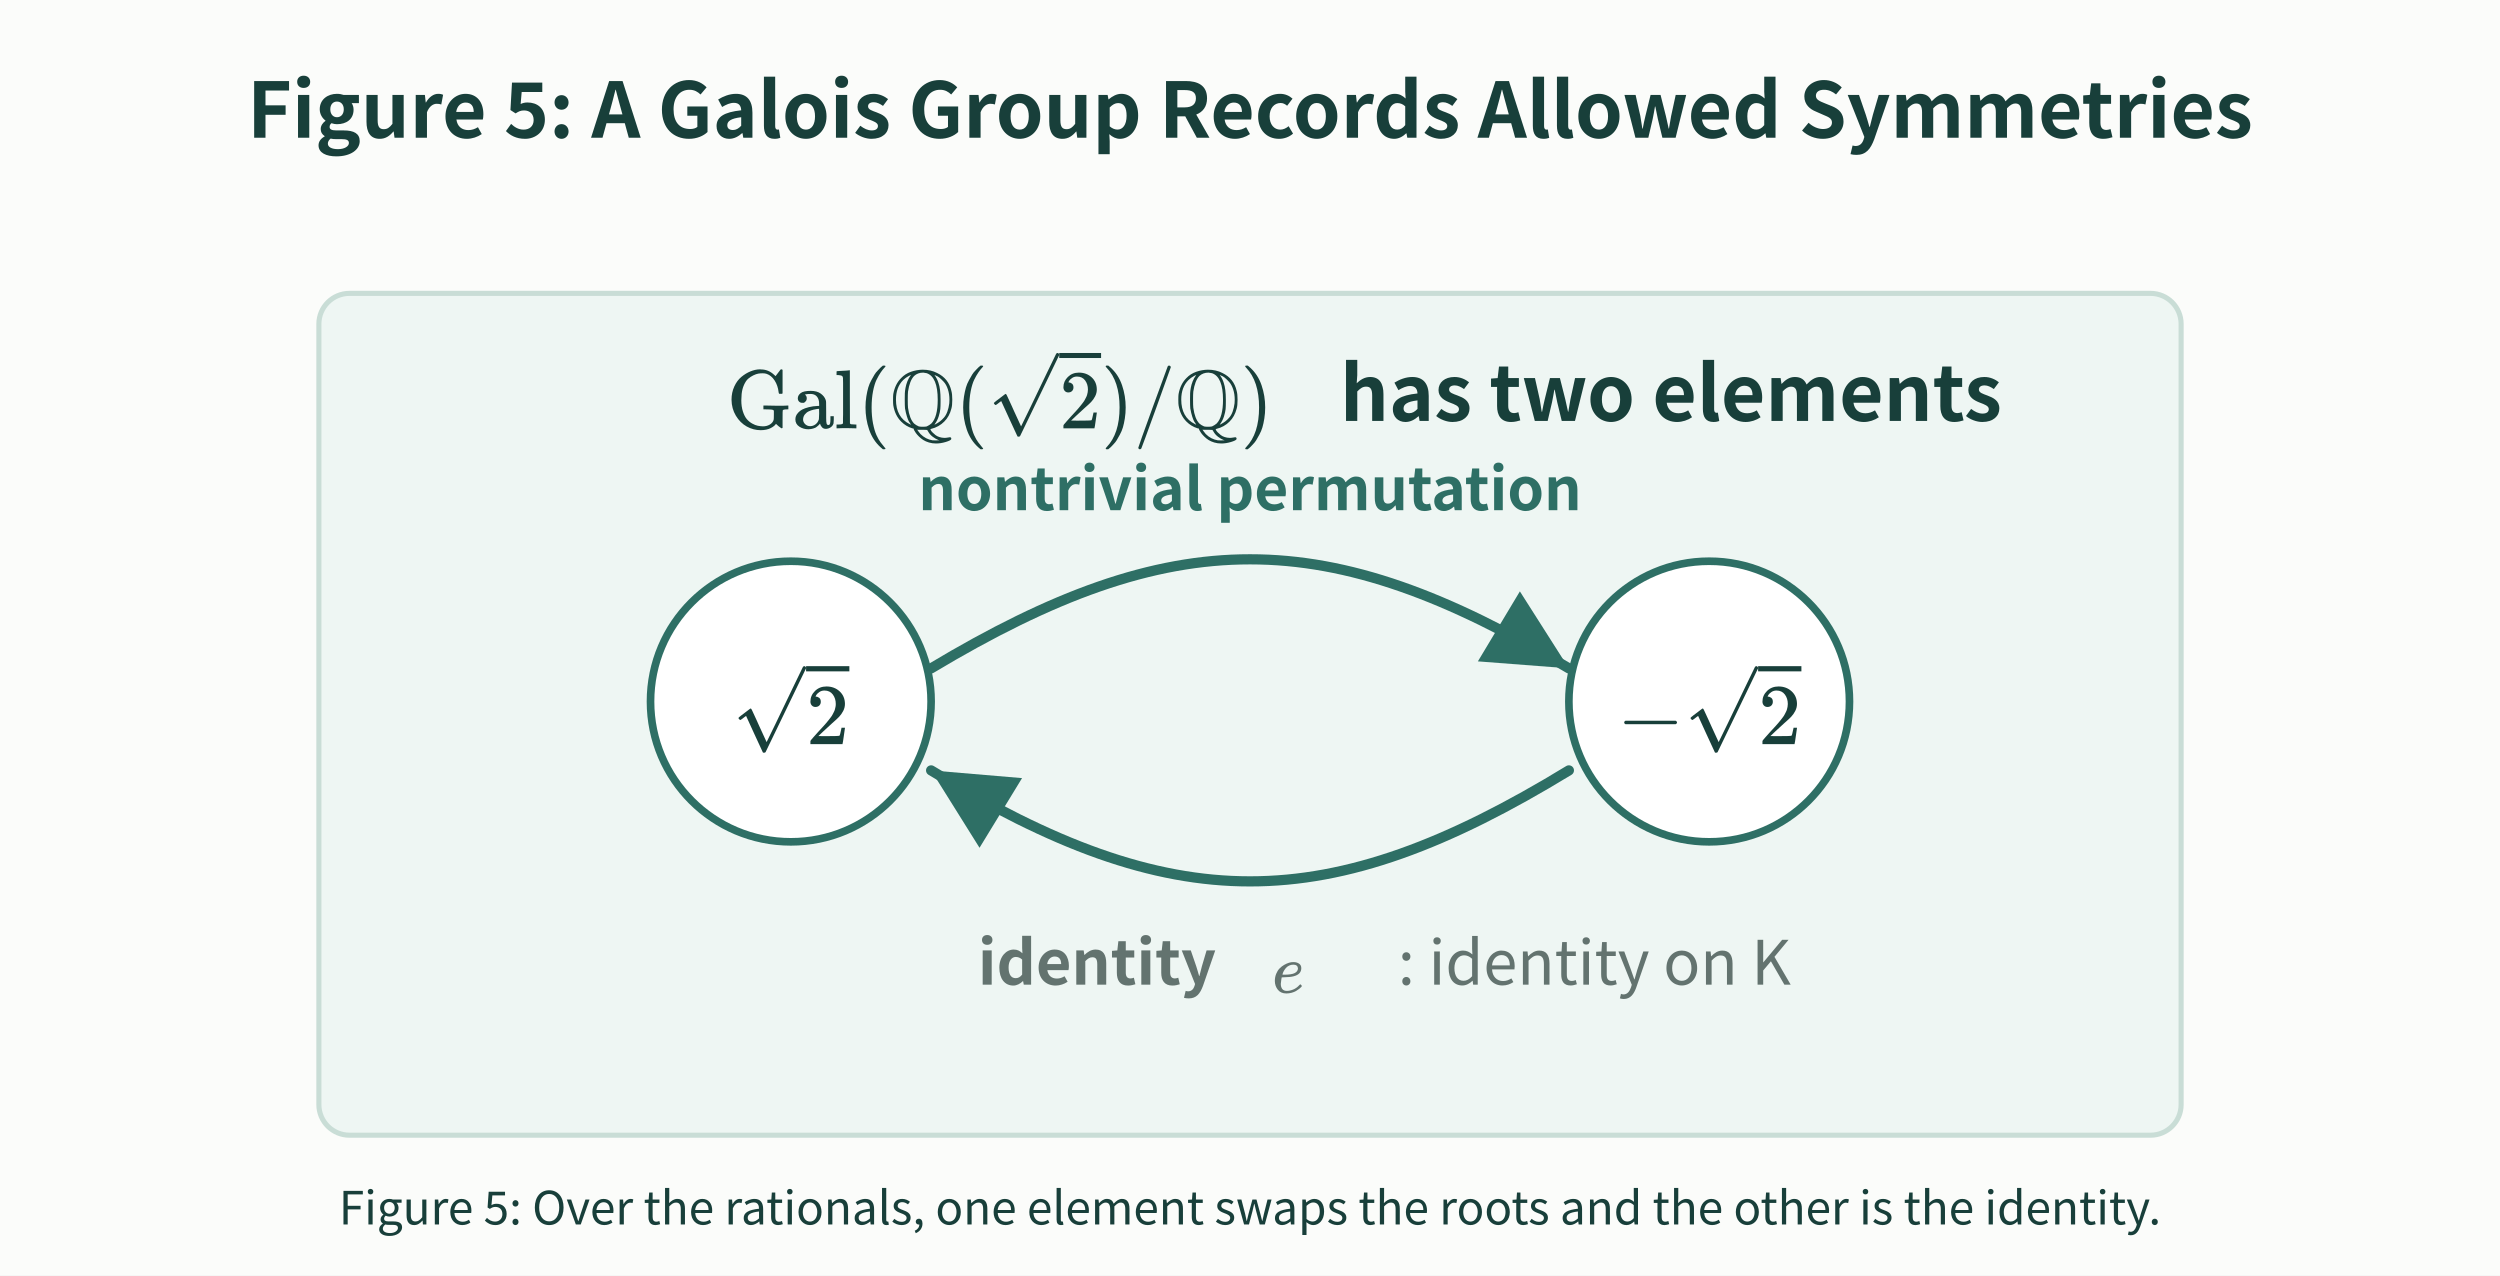
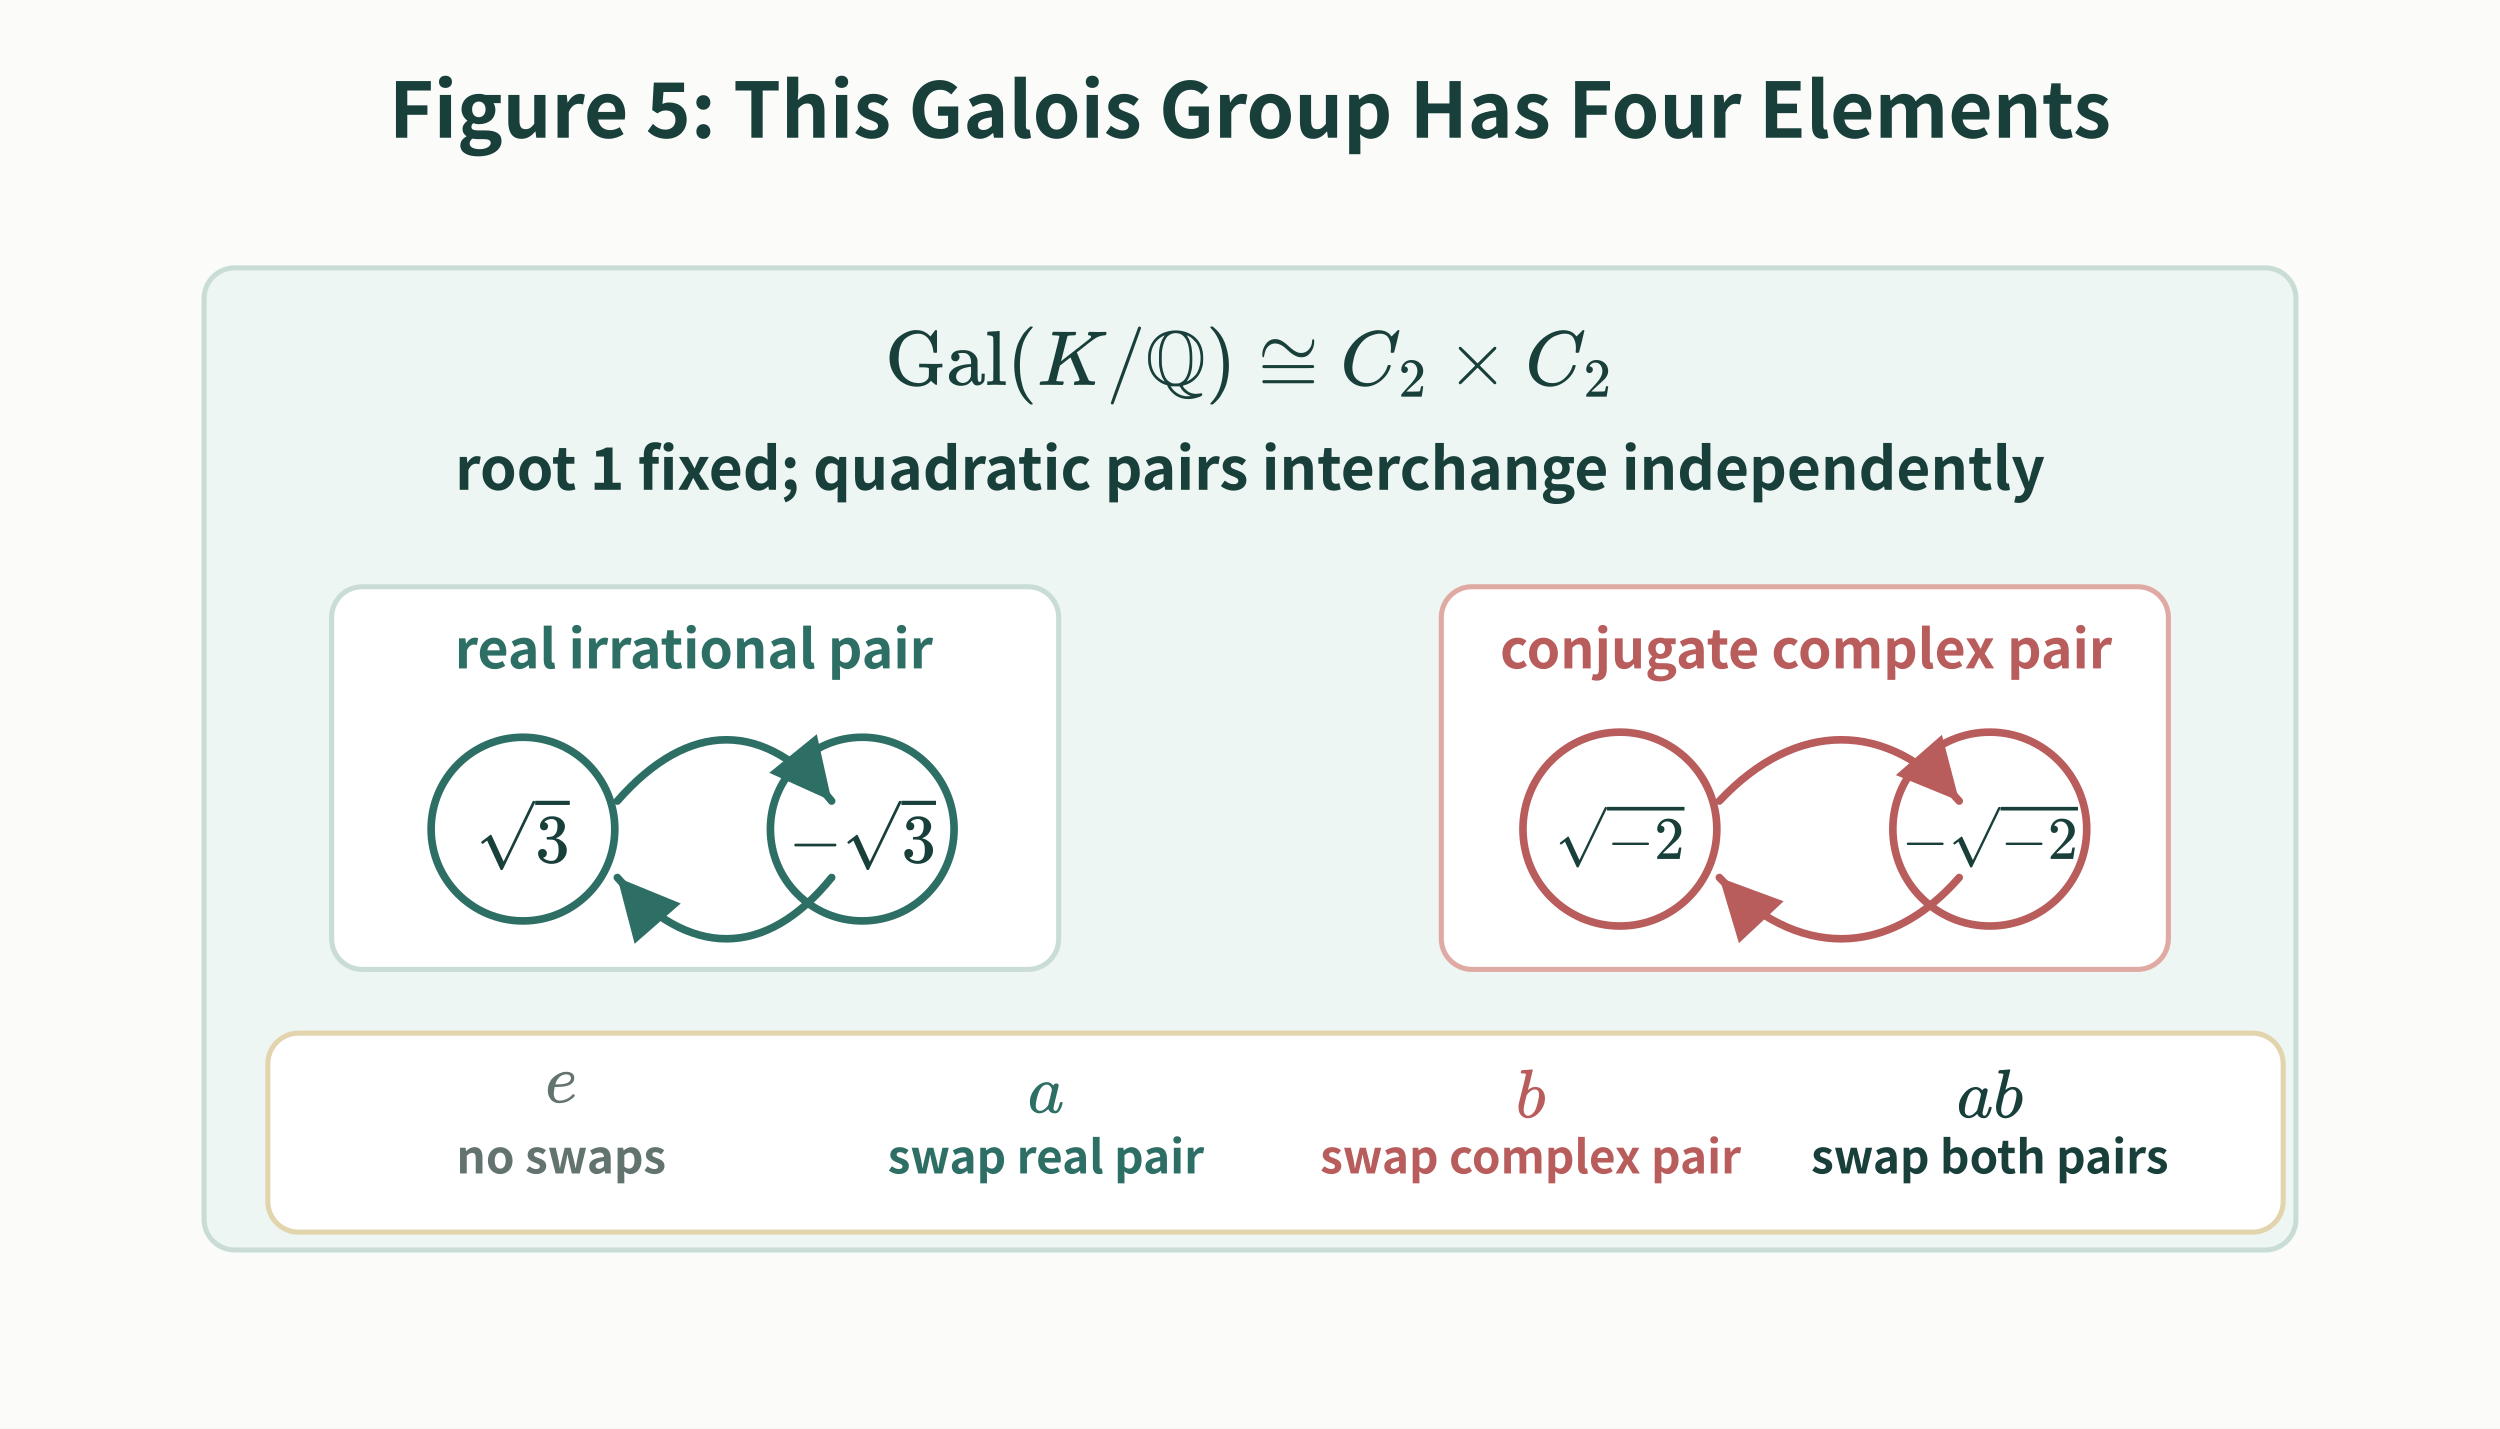
- <svg xmlns="http://www.w3.org/2000/svg" width="980" height="500" viewBox="0 0 980 500" role="img" aria-label="Figure 5: A Galois Group Records Allowed Symmetries">
+ <svg xmlns="http://www.w3.org/2000/svg" width="980" height="560" viewBox="0 0 980 560" role="img" aria-label="Figure 5: This Galois Group Has Four Elements">
  <rect width="100%" height="100%" fill="#fbfcfa" />
  <defs>
    <marker id="arrow" markerWidth="12" markerHeight="12" refX="10" refY="6" orient="auto">
      <path d="M2,2 L10,6 L2,10 Z" fill="#2e6f65" />
    </marker>
+     <marker id="arrowStart" markerWidth="12" markerHeight="12" refX="2" refY="6" orient="auto">
+       <path d="M10,2 L2,6 L10,10 Z" fill="#2e6f65" />
+     </marker>
+     <marker id="arrowRed" markerWidth="12" markerHeight="12" refX="10" refY="6" orient="auto">
+       <path d="M2,2 L10,6 L2,10 Z" fill="#b85c5c" />
+     </marker>
+     <marker id="arrowStartRed" markerWidth="12" markerHeight="12" refX="2" refY="6" orient="auto">
+       <path d="M10,2 L2,6 L10,10 Z" fill="#b85c5c" />
+     </marker>
    <filter id="shadow" x="-20%" y="-20%" width="140%" height="140%">
      <feDropShadow dx="0" dy="3" stdDeviation="4" flood-color="#12332f" flood-opacity="0.12" />
    </filter>
  </defs>
-   <text x="490.0" y="54" font-family="Microsoft YaHei, Noto Sans CJK SC, Arial, sans-serif" font-size="30" font-weight="700" fill="#183f3a" text-anchor="middle">Figure 5: A Galois Group Records Allowed Symmetries</text>
-   <rect x="125" y="115" width="730" height="330" rx="12" fill="#eef6f3" stroke="#c9ddd6" stroke-width="2" />
-   <svg x="284.92" y="136.40" width="214.15" height="39.72" viewBox="0 -960.5 6528 1210.5" color="#183f3a" overflow="visible">
-     <g stroke="currentColor" fill="currentColor" stroke-width="0" transform="scale(1,-1)">
-       <g data-mml-node="math">
-         <g data-mml-node="mi">
-           <path data-c="47" d="M56 342Q56 428 89 500T174 615T283 681T391 705Q394 705 400 705T408 704Q499 704 569 636L582 624L612 663Q639 700 643 704Q644 704 647 704T653 705H657Q660 705 666 699V419L660 413H626Q620 419 619 430Q610 512 571 572T476 651Q457 658 426 658Q401 658 376 654T316 633T254 592T205 519T177 411Q173 369 173 335Q173 259 192 201T238 111T302 58T370 31T431 24Q478 24 513 45T559 100Q562 110 562 160V212Q561 213 557 216T551 220T542 223T526 225T502 226T463 227H437V273H449L609 270Q715 270 727 273H735V227H721Q674 227 668 215Q666 211 666 108V6Q660 0 657 0Q653 0 639 10Q617 25 600 42L587 54Q571 27 524 3T406 -22Q317 -22 238 22T108 151T56 342Z" />
-           <path data-c="61" d="M137 305T115 305T78 320T63 359Q63 394 97 421T218 448Q291 448 336 416T396 340Q401 326 401 309T402 194V124Q402 76 407 58T428 40Q443 40 448 56T453 109V145H493V106Q492 66 490 59Q481 29 455 12T400 -6T353 12T329 54V58L327 55Q325 52 322 49T314 40T302 29T287 17T269 6T247 -2T221 -8T190 -11Q130 -11 82 20T34 107Q34 128 41 147T68 188T116 225T194 253T304 268H318V290Q318 324 312 340Q290 411 215 411Q197 411 181 410T156 406T148 403Q170 388 170 359Q170 334 154 320ZM126 106Q126 75 150 51T209 26Q247 26 276 49T315 109Q317 116 318 175Q318 233 317 233Q309 233 296 232T251 223T193 203T147 166T126 106Z" transform="translate(785,0)" />
-           <path data-c="6C" d="M42 46H56Q95 46 103 60V68Q103 77 103 91T103 124T104 167T104 217T104 272T104 329Q104 366 104 407T104 482T104 542T103 586T103 603Q100 622 89 628T44 637H26V660Q26 683 28 683L38 684Q48 685 67 686T104 688Q121 689 141 690T171 693T182 694H185V379Q185 62 186 60Q190 52 198 49Q219 46 247 46H263V0H255L232 1Q209 2 183 2T145 3T107 3T57 1L34 0H26V46H42Z" transform="translate(1285,0)" />
+   <text x="490.0" y="54" font-family="Microsoft YaHei, Noto Sans CJK SC, Arial, sans-serif" font-size="30" font-weight="700" fill="#183f3a" text-anchor="middle">Figure 5: This Galois Group Has Four Elements</text>
+   <rect x="80" y="105" width="820" height="385" rx="12" fill="#eef6f3" stroke="#c9ddd6" stroke-width="2" />
+   <svg x="346.95" y="128.01" width="286.11" height="30.54" viewBox="0 -750 9367.1 1000" color="#183f3a" overflow="visible">
+     <g stroke="currentColor" fill="currentColor" stroke-width="0" transform="scale(1,-1)">
+       <g data-mml-node="math">
+         <g data-mml-node="TeXAtom" data-mjx-texclass="ORD">
+           <g data-mml-node="mi">
+             <path data-c="47" d="M56 342Q56 428 89 500T174 615T283 681T391 705Q394 705 400 705T408 704Q499 704 569 636L582 624L612 663Q639 700 643 704Q644 704 647 704T653 705H657Q660 705 666 699V419L660 413H626Q620 419 619 430Q610 512 571 572T476 651Q457 658 426 658Q401 658 376 654T316 633T254 592T205 519T177 411Q173 369 173 335Q173 259 192 201T238 111T302 58T370 31T431 24Q478 24 513 45T559 100Q562 110 562 160V212Q561 213 557 216T551 220T542 223T526 225T502 226T463 227H437V273H449L609 270Q715 270 727 273H735V227H721Q674 227 668 215Q666 211 666 108V6Q660 0 657 0Q653 0 639 10Q617 25 600 42L587 54Q571 27 524 3T406 -22Q317 -22 238 22T108 151T56 342Z" />
+             <path data-c="61" d="M137 305T115 305T78 320T63 359Q63 394 97 421T218 448Q291 448 336 416T396 340Q401 326 401 309T402 194V124Q402 76 407 58T428 40Q443 40 448 56T453 109V145H493V106Q492 66 490 59Q481 29 455 12T400 -6T353 12T329 54V58L327 55Q325 52 322 49T314 40T302 29T287 17T269 6T247 -2T221 -8T190 -11Q130 -11 82 20T34 107Q34 128 41 147T68 188T116 225T194 253T304 268H318V290Q318 324 312 340Q290 411 215 411Q197 411 181 410T156 406T148 403Q170 388 170 359Q170 334 154 320ZM126 106Q126 75 150 51T209 26Q247 26 276 49T315 109Q317 116 318 175Q318 233 317 233Q309 233 296 232T251 223T193 203T147 166T126 106Z" transform="translate(785,0)" />
+             <path data-c="6C" d="M42 46H56Q95 46 103 60V68Q103 77 103 91T103 124T104 167T104 217T104 272T104 329Q104 366 104 407T104 482T104 542T103 586T103 603Q100 622 89 628T44 637H26V660Q26 683 28 683L38 684Q48 685 67 686T104 688Q121 689 141 690T171 693T182 694H185V379Q185 62 186 60Q190 52 198 49Q219 46 247 46H263V0H255L232 1Q209 2 183 2T145 3T107 3T57 1L34 0H26V46H42Z" transform="translate(1285,0)" />
+           </g>
        </g>
        <g data-mml-node="mo" transform="translate(1563,0)">
          <path data-c="28" d="M94 250Q94 319 104 381T127 488T164 576T202 643T244 695T277 729T302 750H315H319Q333 750 333 741Q333 738 316 720T275 667T226 581T184 443T167 250T184 58T225 -81T274 -167T316 -220T333 -241Q333 -250 318 -250H315H302L274 -226Q180 -141 137 -14T94 250Z" />
        </g>
-         <g data-mml-node="TeXAtom" data-mjx-texclass="ORD" transform="translate(1952,0)">
-           <g data-mml-node="mi">
-             <path data-c="211A" d="M480 -10Q480 -13 486 -24T507 -50T541 -80T588 -104T648 -114Q666 -114 688 -110T714 -106Q724 -106 728 -114T729 -130Q723 -145 663 -163T548 -181Q503 -181 463 -169T395 -139T343 -97T307 -56T284 -19L280 -3L262 1Q188 24 131 81Q57 155 37 275Q34 292 34 342T37 410Q58 528 131 601Q179 652 248 676T388 701Q485 701 562 661Q698 595 731 448Q742 410 742 341T731 235Q707 141 646 81Q616 50 575 27T493 -5L480 -10ZM568 342Q568 613 437 659L395 666Q329 666 286 626Q232 570 213 439Q210 408 210 342T213 246Q231 113 286 57Q309 37 342 23Q357 19 389 19Q420 19 437 23Q469 38 491 57Q568 134 568 342ZM174 341V354Q174 393 175 419T183 484T205 561T246 635L249 639Q246 639 224 627T193 608Q189 606 183 601T169 589T155 577Q69 491 69 344Q69 133 231 52Q247 42 247 46Q247 46 246 48Q231 69 222 85T200 141T177 239Q174 269 174 341ZM708 341Q708 410 689 467T640 556T588 606T546 630Q532 638 531 638Q530 638 531 635Q563 590 577 543Q602 472 602 341V316Q602 264 599 230T580 144T531 48Q529 44 532 45T546 52Q575 68 596 84T642 128T683 200T706 299Q708 327 708 341ZM391 -17H333Q329 -15 326 -15Q324 -15 324 -17Q324 -21 362 -68Q424 -130 506 -143Q518 -144 544 -144Q569 -144 577 -143L589 -141L575 -139Q544 -127 509 -101T453 -37L442 -19L391 -17Z" />
-           </g>
-         </g>
-         <g data-mml-node="mo" transform="translate(2730,0)">
-           <path data-c="28" d="M94 250Q94 319 104 381T127 488T164 576T202 643T244 695T277 729T302 750H315H319Q333 750 333 741Q333 738 316 720T275 667T226 581T184 443T167 250T184 58T225 -81T274 -167T316 -220T333 -241Q333 -250 318 -250H315H302L274 -226Q180 -141 137 -14T94 250Z" />
-         </g>
-         <g data-mml-node="msqrt" transform="translate(3119,0)">
-           <g transform="translate(853,0)">
-             <g data-mml-node="mn">
-               <path data-c="32" d="M109 429Q82 429 66 447T50 491Q50 562 103 614T235 666Q326 666 387 610T449 465Q449 422 429 383T381 315T301 241Q265 210 201 149L142 93L218 92Q375 92 385 97Q392 99 409 186V189H449V186Q448 183 436 95T421 3V0H50V19V31Q50 38 56 46T86 81Q115 113 136 137Q145 147 170 174T204 211T233 244T261 278T284 308T305 340T320 369T333 401T340 431T343 464Q343 527 309 573T212 619Q179 619 154 602T119 569T109 550Q109 549 114 549Q132 549 151 535T170 489Q170 464 154 447T109 429Z" />
-             </g>
-           </g>
-           <g data-mml-node="mo" transform="translate(0,100.5)">
-             <path data-c="221A" d="M95 178Q89 178 81 186T72 200T103 230T169 280T207 309Q209 311 212 311H213Q219 311 227 294T281 177Q300 134 312 108L397 -77Q398 -77 501 136T707 565T814 786Q820 800 834 800Q841 800 846 794T853 782V776L620 293L385 -193Q381 -200 366 -200Q357 -200 354 -197Q352 -195 256 15L160 225L144 214Q129 202 113 190T95 178Z" />
-           </g>
-           <rect width="500" height="60" x="853" y="840.5" />
-         </g>
-         <g data-mml-node="mo" transform="translate(4472,0)">
-           <path data-c="29" d="M60 749L64 750Q69 750 74 750H86L114 726Q208 641 251 514T294 250Q294 182 284 119T261 12T224 -76T186 -143T145 -194T113 -227T90 -246Q87 -249 86 -250H74Q66 -250 63 -250T58 -247T55 -238Q56 -237 66 -225Q221 -64 221 250T66 725Q56 737 55 738Q55 746 60 749Z" />
-         </g>
-         <g data-mml-node="TeXAtom" data-mjx-texclass="ORD" transform="translate(4861,0)">
+         <g data-mml-node="mi" transform="translate(1952,0)">
+           <path data-c="1D43E" d="M285 628Q285 635 228 637Q205 637 198 638T191 647Q191 649 193 661Q199 681 203 682Q205 683 214 683H219Q260 681 355 681Q389 681 418 681T463 682T483 682Q500 682 500 674Q500 669 497 660Q496 658 496 654T495 648T493 644T490 641T486 639T479 638T470 637T456 637Q416 636 405 634T387 623L306 305Q307 305 490 449T678 597Q692 611 692 620Q692 635 667 637Q651 637 651 648Q651 650 654 662T659 677Q662 682 676 682Q680 682 711 681T791 680Q814 680 839 681T869 682Q889 682 889 672Q889 650 881 642Q878 637 862 637Q787 632 726 586Q710 576 656 534T556 455L509 418L518 396Q527 374 546 329T581 244Q656 67 661 61Q663 59 666 57Q680 47 717 46H738Q744 38 744 37T741 19Q737 6 731 0H720Q680 3 625 3Q503 3 488 0H478Q472 6 472 9T474 27Q478 40 480 43T491 46H494Q544 46 544 71Q544 75 517 141T485 216L427 354L359 301L291 248L268 155Q245 63 245 58Q245 51 253 49T303 46H334Q340 37 340 35Q340 19 333 5Q328 0 317 0Q314 0 280 1T180 2Q118 2 85 2T49 1Q31 1 31 11Q31 13 34 25Q38 41 42 43T65 46Q92 46 125 49Q139 52 144 61Q147 65 216 339T285 628Z" />
+         </g>
+         <g data-mml-node="TeXAtom" data-mjx-texclass="ORD" transform="translate(2841,0)">
          <g data-mml-node="mo">
            <path data-c="2F" d="M423 750Q432 750 438 744T444 730Q444 725 271 248T92 -240Q85 -250 75 -250Q68 -250 62 -245T56 -231Q56 -221 230 257T407 740Q411 750 423 750Z" />
          </g>
        </g>
-         <g data-mml-node="TeXAtom" data-mjx-texclass="ORD" transform="translate(5361,0)">
+         <g data-mml-node="TeXAtom" data-mjx-texclass="ORD" transform="translate(3341,0)">
          <g data-mml-node="mi">
            <path data-c="211A" d="M480 -10Q480 -13 486 -24T507 -50T541 -80T588 -104T648 -114Q666 -114 688 -110T714 -106Q724 -106 728 -114T729 -130Q723 -145 663 -163T548 -181Q503 -181 463 -169T395 -139T343 -97T307 -56T284 -19L280 -3L262 1Q188 24 131 81Q57 155 37 275Q34 292 34 342T37 410Q58 528 131 601Q179 652 248 676T388 701Q485 701 562 661Q698 595 731 448Q742 410 742 341T731 235Q707 141 646 81Q616 50 575 27T493 -5L480 -10ZM568 342Q568 613 437 659L395 666Q329 666 286 626Q232 570 213 439Q210 408 210 342T213 246Q231 113 286 57Q309 37 342 23Q357 19 389 19Q420 19 437 23Q469 38 491 57Q568 134 568 342ZM174 341V354Q174 393 175 419T183 484T205 561T246 635L249 639Q246 639 224 627T193 608Q189 606 183 601T169 589T155 577Q69 491 69 344Q69 133 231 52Q247 42 247 46Q247 46 246 48Q231 69 222 85T200 141T177 239Q174 269 174 341ZM708 341Q708 410 689 467T640 556T588 606T546 630Q532 638 531 638Q530 638 531 635Q563 590 577 543Q602 472 602 341V316Q602 264 599 230T580 144T531 48Q529 44 532 45T546 52Q575 68 596 84T642 128T683 200T706 299Q708 327 708 341ZM391 -17H333Q329 -15 326 -15Q324 -15 324 -17Q324 -21 362 -68Q424 -130 506 -143Q518 -144 544 -144Q569 -144 577 -143L589 -141L575 -139Q544 -127 509 -101T453 -37L442 -19L391 -17Z" />
          </g>
        </g>
-         <g data-mml-node="mo" transform="translate(6139,0)">
+         <g data-mml-node="mo" transform="translate(4119,0)">
          <path data-c="29" d="M60 749L64 750Q69 750 74 750H86L114 726Q208 641 251 514T294 250Q294 182 284 119T261 12T224 -76T186 -143T145 -194T113 -227T90 -246Q87 -249 86 -250H74Q66 -250 63 -250T58 -247T55 -238Q56 -237 66 -225Q221 -64 221 250T66 725Q56 737 55 738Q55 746 60 749Z" />
        </g>
-       </g>
-     </g>
-   </svg>
-   <text x="655" y="165" font-family="Microsoft YaHei, Noto Sans CJK SC, Arial, sans-serif" font-size="30" font-weight="700" fill="#183f3a" text-anchor="middle">has two elements</text>
-   <circle cx="310" cy="275" r="55" fill="#fff" stroke="#2e6f65" stroke-width="3" />
-   <circle cx="670" cy="275" r="55" fill="#fff" stroke="#2e6f65" stroke-width="3" />
-   <svg x="287.04" y="259.10" width="45.91" height="35.97" viewBox="0 -960.5 1353 1060" color="#183f3a" overflow="visible">
+         <g data-mml-node="mo" transform="translate(4785.8,0)">
+           <path data-c="2245" d="M55 388Q55 463 101 526T222 589Q260 589 296 571T362 526T421 474T484 430T554 411Q616 411 655 458T694 560Q694 572 698 580T708 589Q722 589 722 556Q722 482 677 419T562 356H554Q517 356 481 374T414 418T355 471T292 515T223 533Q179 533 145 508Q109 479 96 440T80 378T69 355Q55 355 55 388ZM56 236Q56 249 70 256H707Q722 248 722 236Q722 225 708 217L390 216H72Q56 221 56 236ZM56 42Q56 57 72 62H708Q722 52 722 42Q722 30 707 22H70Q56 29 56 42Z" />
+         </g>
+         <g data-mml-node="msub" transform="translate(5841.6,0)">
+           <g data-mml-node="mi">
+             <path data-c="1D436" d="M50 252Q50 367 117 473T286 641T490 704Q580 704 633 653Q642 643 648 636T656 626L657 623Q660 623 684 649Q691 655 699 663T715 679T725 690L740 705H746Q760 705 760 698Q760 694 728 561Q692 422 692 421Q690 416 687 415T669 413H653Q647 419 647 422Q647 423 648 429T650 449T651 481Q651 552 619 605T510 659Q484 659 454 652T382 628T299 572T226 479Q194 422 175 346T156 222Q156 108 232 58Q280 24 350 24Q441 24 512 92T606 240Q610 253 612 255T628 257Q648 257 648 248Q648 243 647 239Q618 132 523 55T319 -22Q206 -22 128 53T50 252Z" />
+           </g>
+           <g data-mml-node="mn" transform="translate(748,-150) scale(0.707)">
+             <path data-c="32" d="M109 429Q82 429 66 447T50 491Q50 562 103 614T235 666Q326 666 387 610T449 465Q449 422 429 383T381 315T301 241Q265 210 201 149L142 93L218 92Q375 92 385 97Q392 99 409 186V189H449V186Q448 183 436 95T421 3V0H50V19V31Q50 38 56 46T86 81Q115 113 136 137Q145 147 170 174T204 211T233 244T261 278T284 308T305 340T320 369T333 401T340 431T343 464Q343 527 309 573T212 619Q179 619 154 602T119 569T109 550Q109 549 114 549Q132 549 151 535T170 489Q170 464 154 447T109 429Z" />
+           </g>
+         </g>
+         <g data-mml-node="mo" transform="translate(7215.3,0)">
+           <path data-c="D7" d="M630 29Q630 9 609 9Q604 9 587 25T493 118L389 222L284 117Q178 13 175 11Q171 9 168 9Q160 9 154 15T147 29Q147 36 161 51T255 146L359 250L255 354Q174 435 161 449T147 471Q147 480 153 485T168 490Q173 490 175 489Q178 487 284 383L389 278L493 382Q570 459 587 475T609 491Q630 491 630 471Q630 464 620 453T522 355L418 250L522 145Q606 61 618 48T630 29Z" />
+         </g>
+         <g data-mml-node="msub" transform="translate(8215.6,0)">
+           <g data-mml-node="mi">
+             <path data-c="1D436" d="M50 252Q50 367 117 473T286 641T490 704Q580 704 633 653Q642 643 648 636T656 626L657 623Q660 623 684 649Q691 655 699 663T715 679T725 690L740 705H746Q760 705 760 698Q760 694 728 561Q692 422 692 421Q690 416 687 415T669 413H653Q647 419 647 422Q647 423 648 429T650 449T651 481Q651 552 619 605T510 659Q484 659 454 652T382 628T299 572T226 479Q194 422 175 346T156 222Q156 108 232 58Q280 24 350 24Q441 24 512 92T606 240Q610 253 612 255T628 257Q648 257 648 248Q648 243 647 239Q618 132 523 55T319 -22Q206 -22 128 53T50 252Z" />
+           </g>
+           <g data-mml-node="mn" transform="translate(748,-150) scale(0.707)">
+             <path data-c="32" d="M109 429Q82 429 66 447T50 491Q50 562 103 614T235 666Q326 666 387 610T449 465Q449 422 429 383T381 315T301 241Q265 210 201 149L142 93L218 92Q375 92 385 97Q392 99 409 186V189H449V186Q448 183 436 95T421 3V0H50V19V31Q50 38 56 46T86 81Q115 113 136 137Q145 147 170 174T204 211T233 244T261 278T284 308T305 340T320 369T333 401T340 431T343 464Q343 527 309 573T212 619Q179 619 154 602T119 569T109 550Q109 549 114 549Q132 549 151 535T170 489Q170 464 154 447T109 429Z" />
+           </g>
+         </g>
+       </g>
+     </g>
+   </svg>
+   <text x="490" y="192" font-family="Microsoft YaHei, Noto Sans CJK SC, Arial, sans-serif" font-size="23" font-weight="700" fill="#183f3a" text-anchor="middle">root 1 fixed; quadratic pairs interchange independently</text>
+   <rect x="130" y="230" width="285" height="150" rx="12" fill="#fff" stroke="#c9ddd6" stroke-width="2" />
+   <rect x="565" y="230" width="285" height="150" rx="12" fill="#fff" stroke="#e0aaa4" stroke-width="2" />
+   <text x="272" y="262" font-family="Microsoft YaHei, Noto Sans CJK SC, Arial, sans-serif" font-size="21" font-weight="700" fill="#2e6f65" text-anchor="middle">real irrational pair</text>
+   <circle cx="205" cy="325" r="36" fill="#fff" stroke="#2e6f65" stroke-width="3" />
+   <circle cx="338" cy="325" r="36" fill="#fff" stroke="#2e6f65" stroke-width="3" />
+   <svg x="186.63" y="312.28" width="36.73" height="28.78" viewBox="0 -949 1353 1060" color="#183f3a" overflow="visible">
    <g stroke="currentColor" fill="currentColor" stroke-width="0" transform="scale(1,-1)">
      <g data-mml-node="math">
        <g data-mml-node="msqrt">
          <g transform="translate(853,0)">
            <g data-mml-node="mn">
-               <path data-c="32" d="M109 429Q82 429 66 447T50 491Q50 562 103 614T235 666Q326 666 387 610T449 465Q449 422 429 383T381 315T301 241Q265 210 201 149L142 93L218 92Q375 92 385 97Q392 99 409 186V189H449V186Q448 183 436 95T421 3V0H50V19V31Q50 38 56 46T86 81Q115 113 136 137Q145 147 170 174T204 211T233 244T261 278T284 308T305 340T320 369T333 401T340 431T343 464Q343 527 309 573T212 619Q179 619 154 602T119 569T109 550Q109 549 114 549Q132 549 151 535T170 489Q170 464 154 447T109 429Z" />
-             </g>
-           </g>
-           <g data-mml-node="mo" transform="translate(0,100.5)">
-             <path data-c="221A" d="M95 178Q89 178 81 186T72 200T103 230T169 280T207 309Q209 311 212 311H213Q219 311 227 294T281 177Q300 134 312 108L397 -77Q398 -77 501 136T707 565T814 786Q820 800 834 800Q841 800 846 794T853 782V776L620 293L385 -193Q381 -200 366 -200Q357 -200 354 -197Q352 -195 256 15L160 225L144 214Q129 202 113 190T95 178Z" />
-           </g>
-           <rect width="500" height="60" x="853" y="840.5" />
-         </g>
-       </g>
-     </g>
-   </svg>
-   <svg x="633.84" y="259.10" width="72.31" height="35.97" viewBox="0 -960.5 2131 1060" color="#183f3a" overflow="visible">
+               <path data-c="33" d="M127 463Q100 463 85 480T69 524Q69 579 117 622T233 665Q268 665 277 664Q351 652 390 611T430 522Q430 470 396 421T302 350L299 348Q299 347 308 345T337 336T375 315Q457 262 457 175Q457 96 395 37T238 -22Q158 -22 100 21T42 130Q42 158 60 175T105 193Q133 193 151 175T169 130Q169 119 166 110T159 94T148 82T136 74T126 70T118 67L114 66Q165 21 238 21Q293 21 321 74Q338 107 338 175V195Q338 290 274 322Q259 328 213 329L171 330L168 332Q166 335 166 348Q166 366 174 366Q202 366 232 371Q266 376 294 413T322 525V533Q322 590 287 612Q265 626 240 626Q208 626 181 615T143 592T132 580H135Q138 579 143 578T153 573T165 566T175 555T183 540T186 520Q186 498 172 481T127 463Z" />
+             </g>
+           </g>
+           <g data-mml-node="mo" transform="translate(0,89)">
+             <path data-c="221A" d="M95 178Q89 178 81 186T72 200T103 230T169 280T207 309Q209 311 212 311H213Q219 311 227 294T281 177Q300 134 312 108L397 -77Q398 -77 501 136T707 565T814 786Q820 800 834 800Q841 800 846 794T853 782V776L620 293L385 -193Q381 -200 366 -200Q357 -200 354 -197Q352 -195 256 15L160 225L144 214Q129 202 113 190T95 178Z" />
+           </g>
+           <rect width="500" height="60" x="853" y="829" />
+         </g>
+       </g>
+     </g>
+   </svg>
+   <svg x="309.07" y="312.28" width="57.85" height="28.78" viewBox="0 -949 2131 1060" color="#183f3a" overflow="visible">
    <g stroke="currentColor" fill="currentColor" stroke-width="0" transform="scale(1,-1)">
      <g data-mml-node="math">
        <g data-mml-node="mo">
          <path data-c="2212" d="M84 237T84 250T98 270H679Q694 262 694 250T679 230H98Q84 237 84 250Z" />
        </g>
        <g data-mml-node="msqrt" transform="translate(778,0)">
          <g transform="translate(853,0)">
            <g data-mml-node="mn">
+               <path data-c="33" d="M127 463Q100 463 85 480T69 524Q69 579 117 622T233 665Q268 665 277 664Q351 652 390 611T430 522Q430 470 396 421T302 350L299 348Q299 347 308 345T337 336T375 315Q457 262 457 175Q457 96 395 37T238 -22Q158 -22 100 21T42 130Q42 158 60 175T105 193Q133 193 151 175T169 130Q169 119 166 110T159 94T148 82T136 74T126 70T118 67L114 66Q165 21 238 21Q293 21 321 74Q338 107 338 175V195Q338 290 274 322Q259 328 213 329L171 330L168 332Q166 335 166 348Q166 366 174 366Q202 366 232 371Q266 376 294 413T322 525V533Q322 590 287 612Q265 626 240 626Q208 626 181 615T143 592T132 580H135Q138 579 143 578T153 573T165 566T175 555T183 540T186 520Q186 498 172 481T127 463Z" />
+             </g>
+           </g>
+           <g data-mml-node="mo" transform="translate(0,89)">
+             <path data-c="221A" d="M95 178Q89 178 81 186T72 200T103 230T169 280T207 309Q209 311 212 311H213Q219 311 227 294T281 177Q300 134 312 108L397 -77Q398 -77 501 136T707 565T814 786Q820 800 834 800Q841 800 846 794T853 782V776L620 293L385 -193Q381 -200 366 -200Q357 -200 354 -197Q352 -195 256 15L160 225L144 214Q129 202 113 190T95 178Z" />
+           </g>
+           <rect width="500" height="60" x="853" y="829" />
+         </g>
+       </g>
+     </g>
+   </svg>
+   <path d="M242 314 C270 282, 300 282, 326 314" fill="none" stroke="#2e6f65" stroke-width="3" stroke-linecap="round" stroke-linejoin="round" marker-end="url(#arrow)" />
+   <path d="M326 344 C300 376, 270 376, 242 344" fill="none" stroke="#2e6f65" stroke-width="3" stroke-linecap="round" stroke-linejoin="round" marker-end="url(#arrow)" />
+   <text x="708" y="262" font-family="Microsoft YaHei, Noto Sans CJK SC, Arial, sans-serif" font-size="21" font-weight="700" fill="#b85c5c" text-anchor="middle">conjugate complex pair</text>
+   <circle cx="635" cy="325" r="38" fill="#fff" stroke="#b85c5c" stroke-width="3" />
+   <circle cx="780" cy="325" r="38" fill="#fff" stroke="#b85c5c" stroke-width="3" />
+   <svg x="609.69" y="314.87" width="50.62" height="25.18" viewBox="0 -919.5 2131 1060" color="#183f3a" overflow="visible">
+     <g stroke="currentColor" fill="currentColor" stroke-width="0" transform="scale(1,-1)">
+       <g data-mml-node="math">
+         <g data-mml-node="msqrt">
+           <g transform="translate(853,0)">
+             <g data-mml-node="mo">
+               <path data-c="2212" d="M84 237T84 250T98 270H679Q694 262 694 250T679 230H98Q84 237 84 250Z" />
+             </g>
+             <g data-mml-node="mn" transform="translate(778,0)">
              <path data-c="32" d="M109 429Q82 429 66 447T50 491Q50 562 103 614T235 666Q326 666 387 610T449 465Q449 422 429 383T381 315T301 241Q265 210 201 149L142 93L218 92Q375 92 385 97Q392 99 409 186V189H449V186Q448 183 436 95T421 3V0H50V19V31Q50 38 56 46T86 81Q115 113 136 137Q145 147 170 174T204 211T233 244T261 278T284 308T305 340T320 369T333 401T340 431T343 464Q343 527 309 573T212 619Q179 619 154 602T119 569T109 550Q109 549 114 549Q132 549 151 535T170 489Q170 464 154 447T109 429Z" />
            </g>
          </g>
-           <g data-mml-node="mo" transform="translate(0,100.5)">
-             <path data-c="221A" d="M95 178Q89 178 81 186T72 200T103 230T169 280T207 309Q209 311 212 311H213Q219 311 227 294T281 177Q300 134 312 108L397 -77Q398 -77 501 136T707 565T814 786Q820 800 834 800Q841 800 846 794T853 782V776L620 293L385 -193Q381 -200 366 -200Q357 -200 354 -197Q352 -195 256 15L160 225L144 214Q129 202 113 190T95 178Z" />
-           </g>
-           <rect width="500" height="60" x="853" y="840.5" />
-         </g>
-       </g>
-     </g>
-   </svg>
-   <path d="M365 262 C460 205, 520 205, 615 262" fill="none" stroke="#2e6f65" stroke-width="4" stroke-linecap="round" stroke-linejoin="round" marker-end="url(#arrow)" />
-   <path d="M615 302 C520 360, 460 360, 365 302" fill="none" stroke="#2e6f65" stroke-width="4" stroke-linecap="round" stroke-linejoin="round" marker-end="url(#arrow)" />
-   <text x="490" y="200" font-family="Microsoft YaHei, Noto Sans CJK SC, Arial, sans-serif" font-size="23" font-weight="700" fill="#2e6f65" text-anchor="middle">nontrivial permutation</text>
-   <text x="430" y="386" font-family="Microsoft YaHei, Noto Sans CJK SC, Arial, sans-serif" font-size="24" font-weight="700" fill="#63736f" text-anchor="middle">identity</text>
-   <svg x="498.68" y="377.14" width="12.65" height="12.30" viewBox="0 -442 466 453" color="#63736f" overflow="visible">
+           <g data-mml-node="mo" transform="translate(0,59.5)">
+             <path data-c="221A" d="M95 178Q89 178 81 186T72 200T103 230T169 280T207 309Q209 311 212 311H213Q219 311 227 294T281 177Q300 134 312 108L397 -77Q398 -77 501 136T707 565T814 786Q820 800 834 800Q841 800 846 794T853 782V776L620 293L385 -193Q381 -200 366 -200Q357 -200 354 -197Q352 -195 256 15L160 225L144 214Q129 202 113 190T95 178Z" />
+           </g>
+           <rect width="1278" height="60" x="853" y="799.5" />
+         </g>
+       </g>
+     </g>
+   </svg>
+   <svg x="745.45" y="314.87" width="69.10" height="25.18" viewBox="0 -919.5 2909 1060" color="#183f3a" overflow="visible">
+     <g stroke="currentColor" fill="currentColor" stroke-width="0" transform="scale(1,-1)">
+       <g data-mml-node="math">
+         <g data-mml-node="mo">
+           <path data-c="2212" d="M84 237T84 250T98 270H679Q694 262 694 250T679 230H98Q84 237 84 250Z" />
+         </g>
+         <g data-mml-node="msqrt" transform="translate(778,0)">
+           <g transform="translate(853,0)">
+             <g data-mml-node="mo">
+               <path data-c="2212" d="M84 237T84 250T98 270H679Q694 262 694 250T679 230H98Q84 237 84 250Z" />
+             </g>
+             <g data-mml-node="mn" transform="translate(778,0)">
+               <path data-c="32" d="M109 429Q82 429 66 447T50 491Q50 562 103 614T235 666Q326 666 387 610T449 465Q449 422 429 383T381 315T301 241Q265 210 201 149L142 93L218 92Q375 92 385 97Q392 99 409 186V189H449V186Q448 183 436 95T421 3V0H50V19V31Q50 38 56 46T86 81Q115 113 136 137Q145 147 170 174T204 211T233 244T261 278T284 308T305 340T320 369T333 401T340 431T343 464Q343 527 309 573T212 619Q179 619 154 602T119 569T109 550Q109 549 114 549Q132 549 151 535T170 489Q170 464 154 447T109 429Z" />
+             </g>
+           </g>
+           <g data-mml-node="mo" transform="translate(0,59.5)">
+             <path data-c="221A" d="M95 178Q89 178 81 186T72 200T103 230T169 280T207 309Q209 311 212 311H213Q219 311 227 294T281 177Q300 134 312 108L397 -77Q398 -77 501 136T707 565T814 786Q820 800 834 800Q841 800 846 794T853 782V776L620 293L385 -193Q381 -200 366 -200Q357 -200 354 -197Q352 -195 256 15L160 225L144 214Q129 202 113 190T95 178Z" />
+           </g>
+           <rect width="1278" height="60" x="853" y="799.5" />
+         </g>
+       </g>
+     </g>
+   </svg>
+   <path d="M674 314 C704 282, 740 282, 768 314" fill="none" stroke="#b85c5c" stroke-width="3" stroke-linecap="round" stroke-linejoin="round" marker-end="url(#arrowRed)" />
+   <path d="M768 344 C740 376, 704 376, 674 344" fill="none" stroke="#b85c5c" stroke-width="3" stroke-linecap="round" stroke-linejoin="round" marker-end="url(#arrowRed)" />
+   <rect x="105" y="405" width="790" height="78" rx="12" fill="#fff" stroke="#e2d5ae" stroke-width="2" />
+   <svg x="213.68" y="420.14" width="12.65" height="12.30" viewBox="0 -442 466 453" color="#63736f" overflow="visible">
    <g stroke="currentColor" fill="currentColor" stroke-width="0" transform="scale(1,-1)">
      <g data-mml-node="math">
        <g data-mml-node="mi">
          <path data-c="1D452" d="M39 168Q39 225 58 272T107 350T174 402T244 433T307 442H310Q355 442 388 420T421 355Q421 265 310 237Q261 224 176 223Q139 223 138 221Q138 219 132 186T125 128Q125 81 146 54T209 26T302 45T394 111Q403 121 406 121Q410 121 419 112T429 98T420 82T390 55T344 24T281 -1T205 -11Q126 -11 83 42T39 168ZM373 353Q367 405 305 405Q272 405 244 391T199 357T170 316T154 280T149 261Q149 260 169 260Q282 260 327 284T373 353Z" />
        </g>
      </g>
    </g>
  </svg>
-   <text x="625" y="386" font-family="Microsoft YaHei, Noto Sans CJK SC, Arial, sans-serif" font-size="24" font-weight="400" fill="#63736f" text-anchor="middle">: identity on K</text>
-   <text x="490" y="480" font-family="Microsoft YaHei, Noto Sans CJK SC, Arial, sans-serif" font-size="18" font-weight="400" fill="#183f3a" text-anchor="middle">Figure 5: Over the rationals, one element swaps the roots and the other is the identity.</text>
+   <text x="220" y="460" font-family="Microsoft YaHei, Noto Sans CJK SC, Arial, sans-serif" font-size="18" font-weight="700" fill="#63736f" text-anchor="middle">no swaps</text>
+   <svg x="402.82" y="424.19" width="14.36" height="12.24" viewBox="0 -441 529 451" color="#2e6f65" overflow="visible">
+     <g stroke="currentColor" fill="currentColor" stroke-width="0" transform="scale(1,-1)">
+       <g data-mml-node="math">
+         <g data-mml-node="mi">
+           <path data-c="1D44E" d="M33 157Q33 258 109 349T280 441Q331 441 370 392Q386 422 416 422Q429 422 439 414T449 394Q449 381 412 234T374 68Q374 43 381 35T402 26Q411 27 422 35Q443 55 463 131Q469 151 473 152Q475 153 483 153H487Q506 153 506 144Q506 138 501 117T481 63T449 13Q436 0 417 -8Q409 -10 393 -10Q359 -10 336 5T306 36L300 51Q299 52 296 50Q294 48 292 46Q233 -10 172 -10Q117 -10 75 30T33 157ZM351 328Q351 334 346 350T323 385T277 405Q242 405 210 374T160 293Q131 214 119 129Q119 126 119 118T118 106Q118 61 136 44T179 26Q217 26 254 59T298 110Q300 114 325 217T351 328Z" />
+         </g>
+       </g>
+     </g>
+   </svg>
+   <text x="410" y="460" font-family="Microsoft YaHei, Noto Sans CJK SC, Arial, sans-serif" font-size="18" font-weight="700" fill="#2e6f65" text-anchor="middle">swap real pair</text>
+   <svg x="594.17" y="419.22" width="11.65" height="19.14" viewBox="0 -694 429 705" color="#b85c5c" overflow="visible">
+     <g stroke="currentColor" fill="currentColor" stroke-width="0" transform="scale(1,-1)">
+       <g data-mml-node="math">
+         <g data-mml-node="mi">
+           <path data-c="1D44F" d="M73 647Q73 657 77 670T89 683Q90 683 161 688T234 694Q246 694 246 685T212 542Q204 508 195 472T180 418L176 399Q176 396 182 402Q231 442 283 442Q345 442 383 396T422 280Q422 169 343 79T173 -11Q123 -11 82 27T40 150V159Q40 180 48 217T97 414Q147 611 147 623T109 637Q104 637 101 637H96Q86 637 83 637T76 640T73 647ZM336 325V331Q336 405 275 405Q258 405 240 397T207 376T181 352T163 330L157 322L136 236Q114 150 114 114Q114 66 138 42Q154 26 178 26Q211 26 245 58Q270 81 285 114T318 219Q336 291 336 325Z" />
+         </g>
+       </g>
+     </g>
+   </svg>
+   <text x="600" y="460" font-family="Microsoft YaHei, Noto Sans CJK SC, Arial, sans-serif" font-size="18" font-weight="700" fill="#b85c5c" text-anchor="middle">swap complex pair</text>
+   <svg x="767.00" y="419.22" width="26.00" height="19.14" viewBox="0 -694 958 705" color="#183f3a" overflow="visible">
+     <g stroke="currentColor" fill="currentColor" stroke-width="0" transform="scale(1,-1)">
+       <g data-mml-node="math">
+         <g data-mml-node="mi">
+           <path data-c="1D44E" d="M33 157Q33 258 109 349T280 441Q331 441 370 392Q386 422 416 422Q429 422 439 414T449 394Q449 381 412 234T374 68Q374 43 381 35T402 26Q411 27 422 35Q443 55 463 131Q469 151 473 152Q475 153 483 153H487Q506 153 506 144Q506 138 501 117T481 63T449 13Q436 0 417 -8Q409 -10 393 -10Q359 -10 336 5T306 36L300 51Q299 52 296 50Q294 48 292 46Q233 -10 172 -10Q117 -10 75 30T33 157ZM351 328Q351 334 346 350T323 385T277 405Q242 405 210 374T160 293Q131 214 119 129Q119 126 119 118T118 106Q118 61 136 44T179 26Q217 26 254 59T298 110Q300 114 325 217T351 328Z" />
+         </g>
+         <g data-mml-node="mi" transform="translate(529,0)">
+           <path data-c="1D44F" d="M73 647Q73 657 77 670T89 683Q90 683 161 688T234 694Q246 694 246 685T212 542Q204 508 195 472T180 418L176 399Q176 396 182 402Q231 442 283 442Q345 442 383 396T422 280Q422 169 343 79T173 -11Q123 -11 82 27T40 150V159Q40 180 48 217T97 414Q147 611 147 623T109 637Q104 637 101 637H96Q86 637 83 637T76 640T73 647ZM336 325V331Q336 405 275 405Q258 405 240 397T207 376T181 352T163 330L157 322L136 236Q114 150 114 114Q114 66 138 42Q154 26 178 26Q211 26 245 58Q270 81 285 114T318 219Q336 291 336 325Z" />
+         </g>
+       </g>
+     </g>
+   </svg>
+   <text x="780" y="460" font-family="Microsoft YaHei, Noto Sans CJK SC, Arial, sans-serif" font-size="18" font-weight="700" fill="#183f3a" text-anchor="middle">swap both pairs</text>
</svg>
